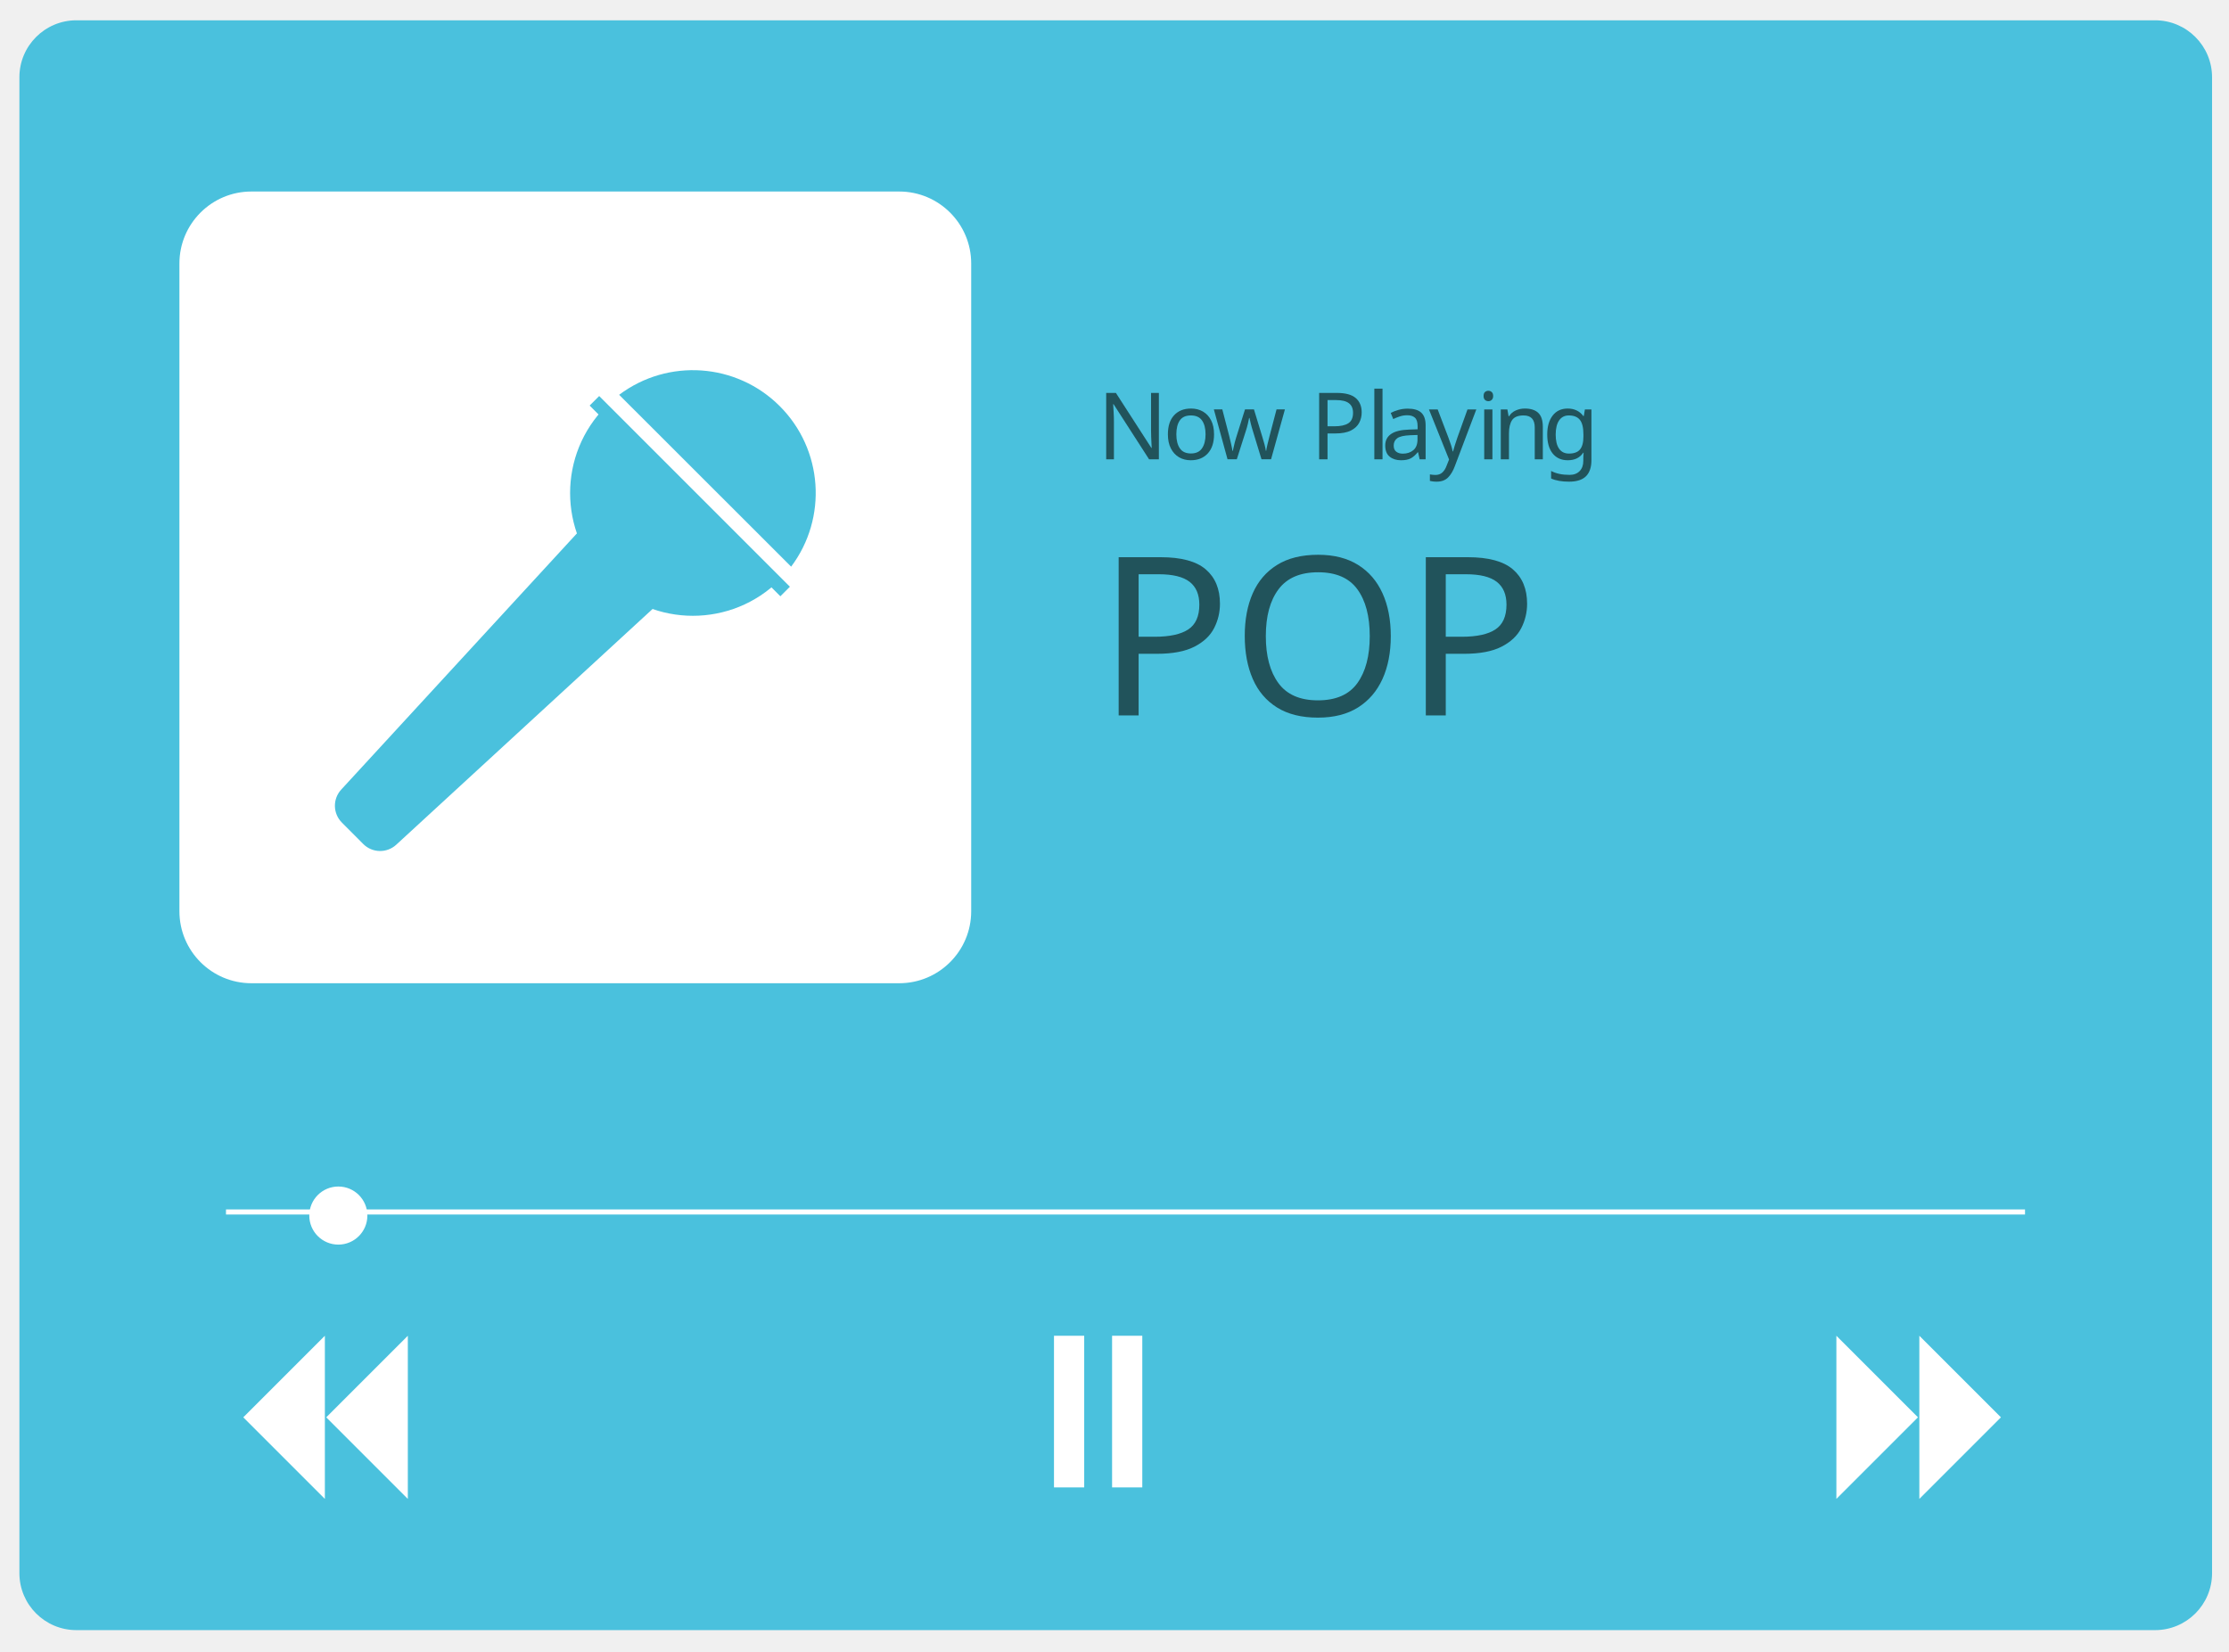
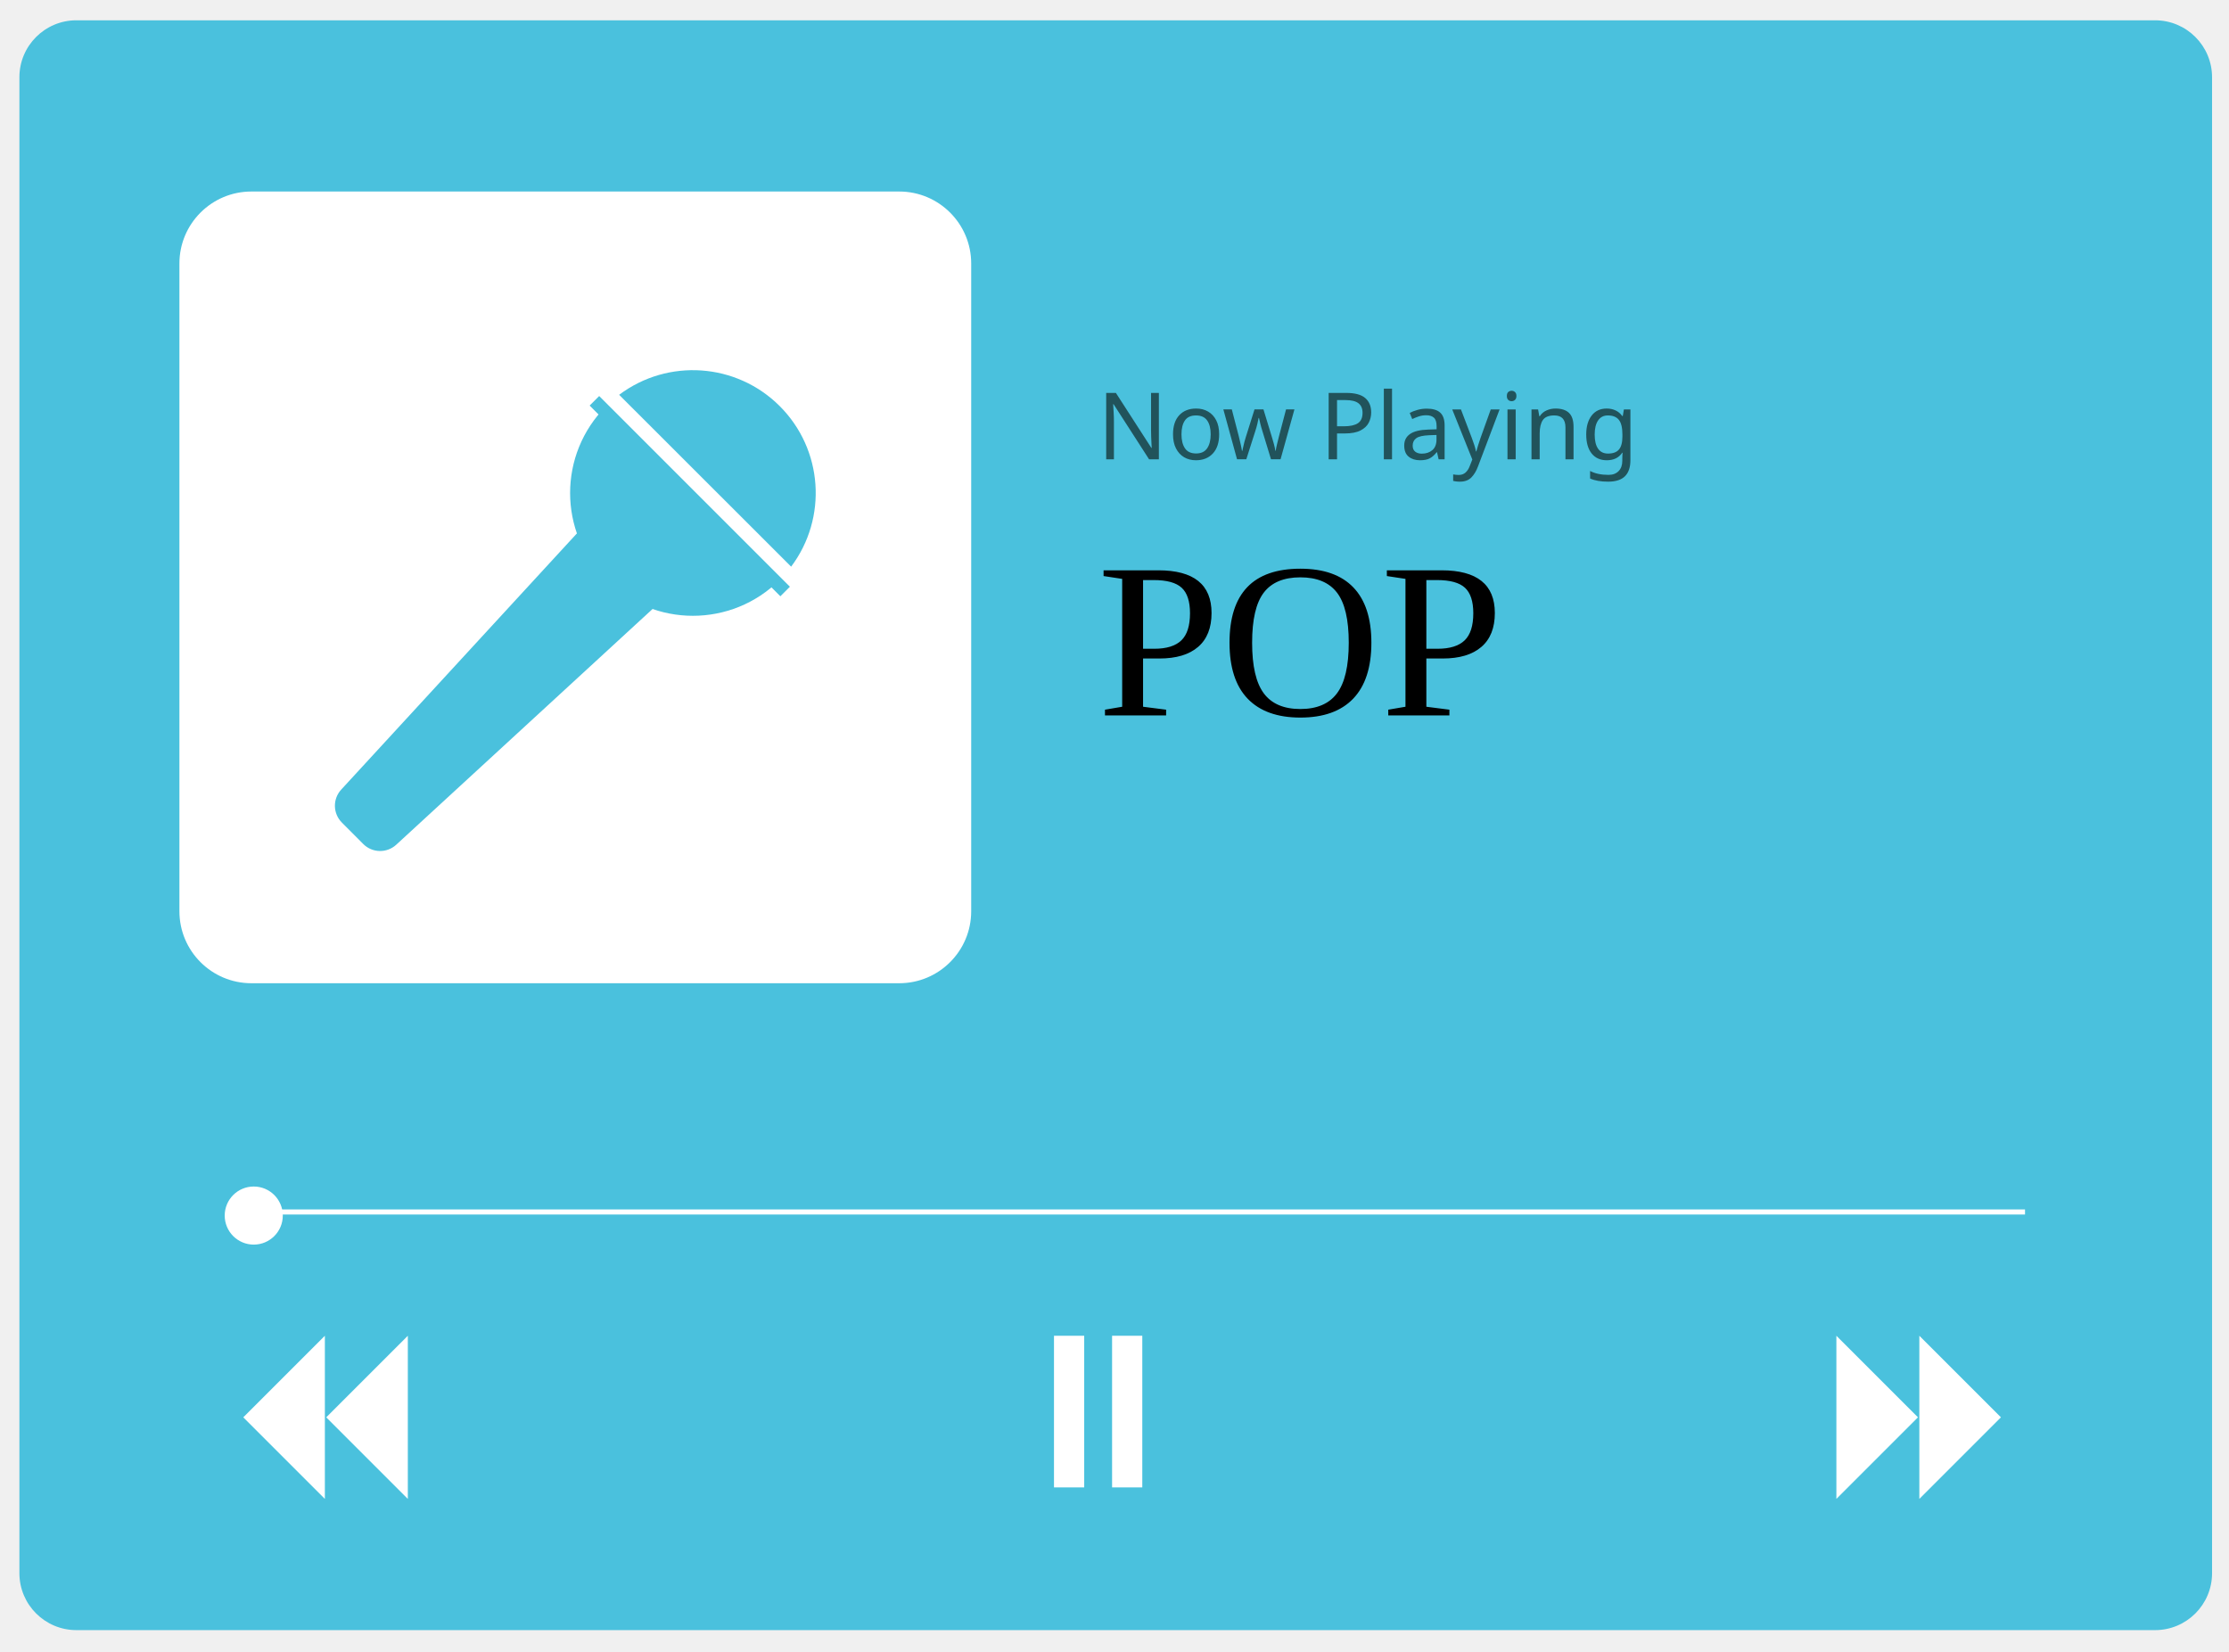
<svg xmlns="http://www.w3.org/2000/svg" viewBox="0 0 1317.64 976.26">
  <defs>
    <style>
        .musicPopCls-1 {
            fill: #4ac1dd;
        }
        
        .musicPopCls-2 {
            fill: #fff;
        }
        
        .musicPopCls-3 {
            font-size: 55px;
        }
        
        .musicPopCls-3,
        .musicPopCls-5 {
            fill: #21535b;
            font-family: "HelvNeue Roman for IBM";
        }
        
        .musicPopCls-4 {
-             letter-spacing: -1px;
+             font-size: 131px;
        }
        
        .musicPopCls-5 {
-             font-size: 131px;
-         }
-         
-         .musicPopCls-6 {
            fill: none;
            stroke: #fff;
            stroke-miterlimit: 10;
            stroke-width: 3px;
        }
        </style>
  </defs>
  <rect class="musicPopCls-1" x="11.47" y="12" width="1296.16" height="951.7" rx="33.69" ry="33.69" />
  <rect class="musicPopCls-2" x="106.06" y="113.22" width="468.05" height="468.05" rx="42.56" ry="42.56" />
-   <text class="musicPopCls-3" transform="translate(648.58 271.55)">N
-         <tspan class="musicPopCls-4" x="38.77" y="0">o</tspan>
-     <tspan x="68.36" y="0">w Pl</tspan>
-     <tspan x="167.75" y="0">a</tspan>
-     <tspan x="196.07" y="0">yi</tspan>
-     <tspan x="233.91" y="0">n</tspan>
-     <tspan x="263.01" y="0">g</tspan>
-   </text>
-   <text class="musicPopCls-5" transform="translate(648.58 422.94)">POP</text>
+   <text class="musicPopCls-3" transform="translate(648.58 271.55)">Now Playing</text>
+   <text class="musicPopCls-4" transform="translate(648.58 422.94)">POP</text>
  <polyline class="musicPopCls-2" points="192.04 886.13 143.81 837.9 192.04 789.68" />
  <polyline class="musicPopCls-2" points="241.08 886.13 192.85 837.9 241.08 789.68" />
  <polyline class="musicPopCls-2" points="1134.59 789.68 1182.82 837.9 1134.59 886.13" />
  <polyline class="musicPopCls-2" points="1085.55 789.68 1133.78 837.9 1085.55 886.13" />
  <rect class="musicPopCls-2" x="623.05" y="789.68" width="17.86" height="89.64" />
  <rect class="musicPopCls-2" x="657.39" y="789.68" width="17.86" height="89.64" />
-   <line class="musicPopCls-6" x1="133.59" y1="716.5" x2="1197.06" y2="716.5" />
-   <circle id="seek" class="musicPopCls-2" cx="200" cy="718.62" r="17.17" />
+   <line class="musicPopCls-5" x1="133.59" y1="716.5" x2="1197.06" y2="716.5" />
+   <circle id="seek" class="musicPopCls-2" cx="150" cy="718.62" r="17.17" />
  <path class="musicPopCls-1" d="M460.92,342.79A72.58,72.58,0,0,1,358.27,240.15" />
  <path class="musicPopCls-1" d="M366,233.4A72.59,72.59,0,0,1,467.67,335" />
  <rect class="musicPopCls-1" x="328.03" y="289.33" width="159.44" height="7.97" transform="translate(326.83 -202.41) rotate(45)" />
  <path class="musicPopCls-1" d="M214.77,499L202.1,486.29a14.08,14.08,0,0,1-.41-19.48L347.53,308.27l45.27,45.27L234.25,499.37A14.08,14.08,0,0,1,214.77,499Z" />
</svg>
